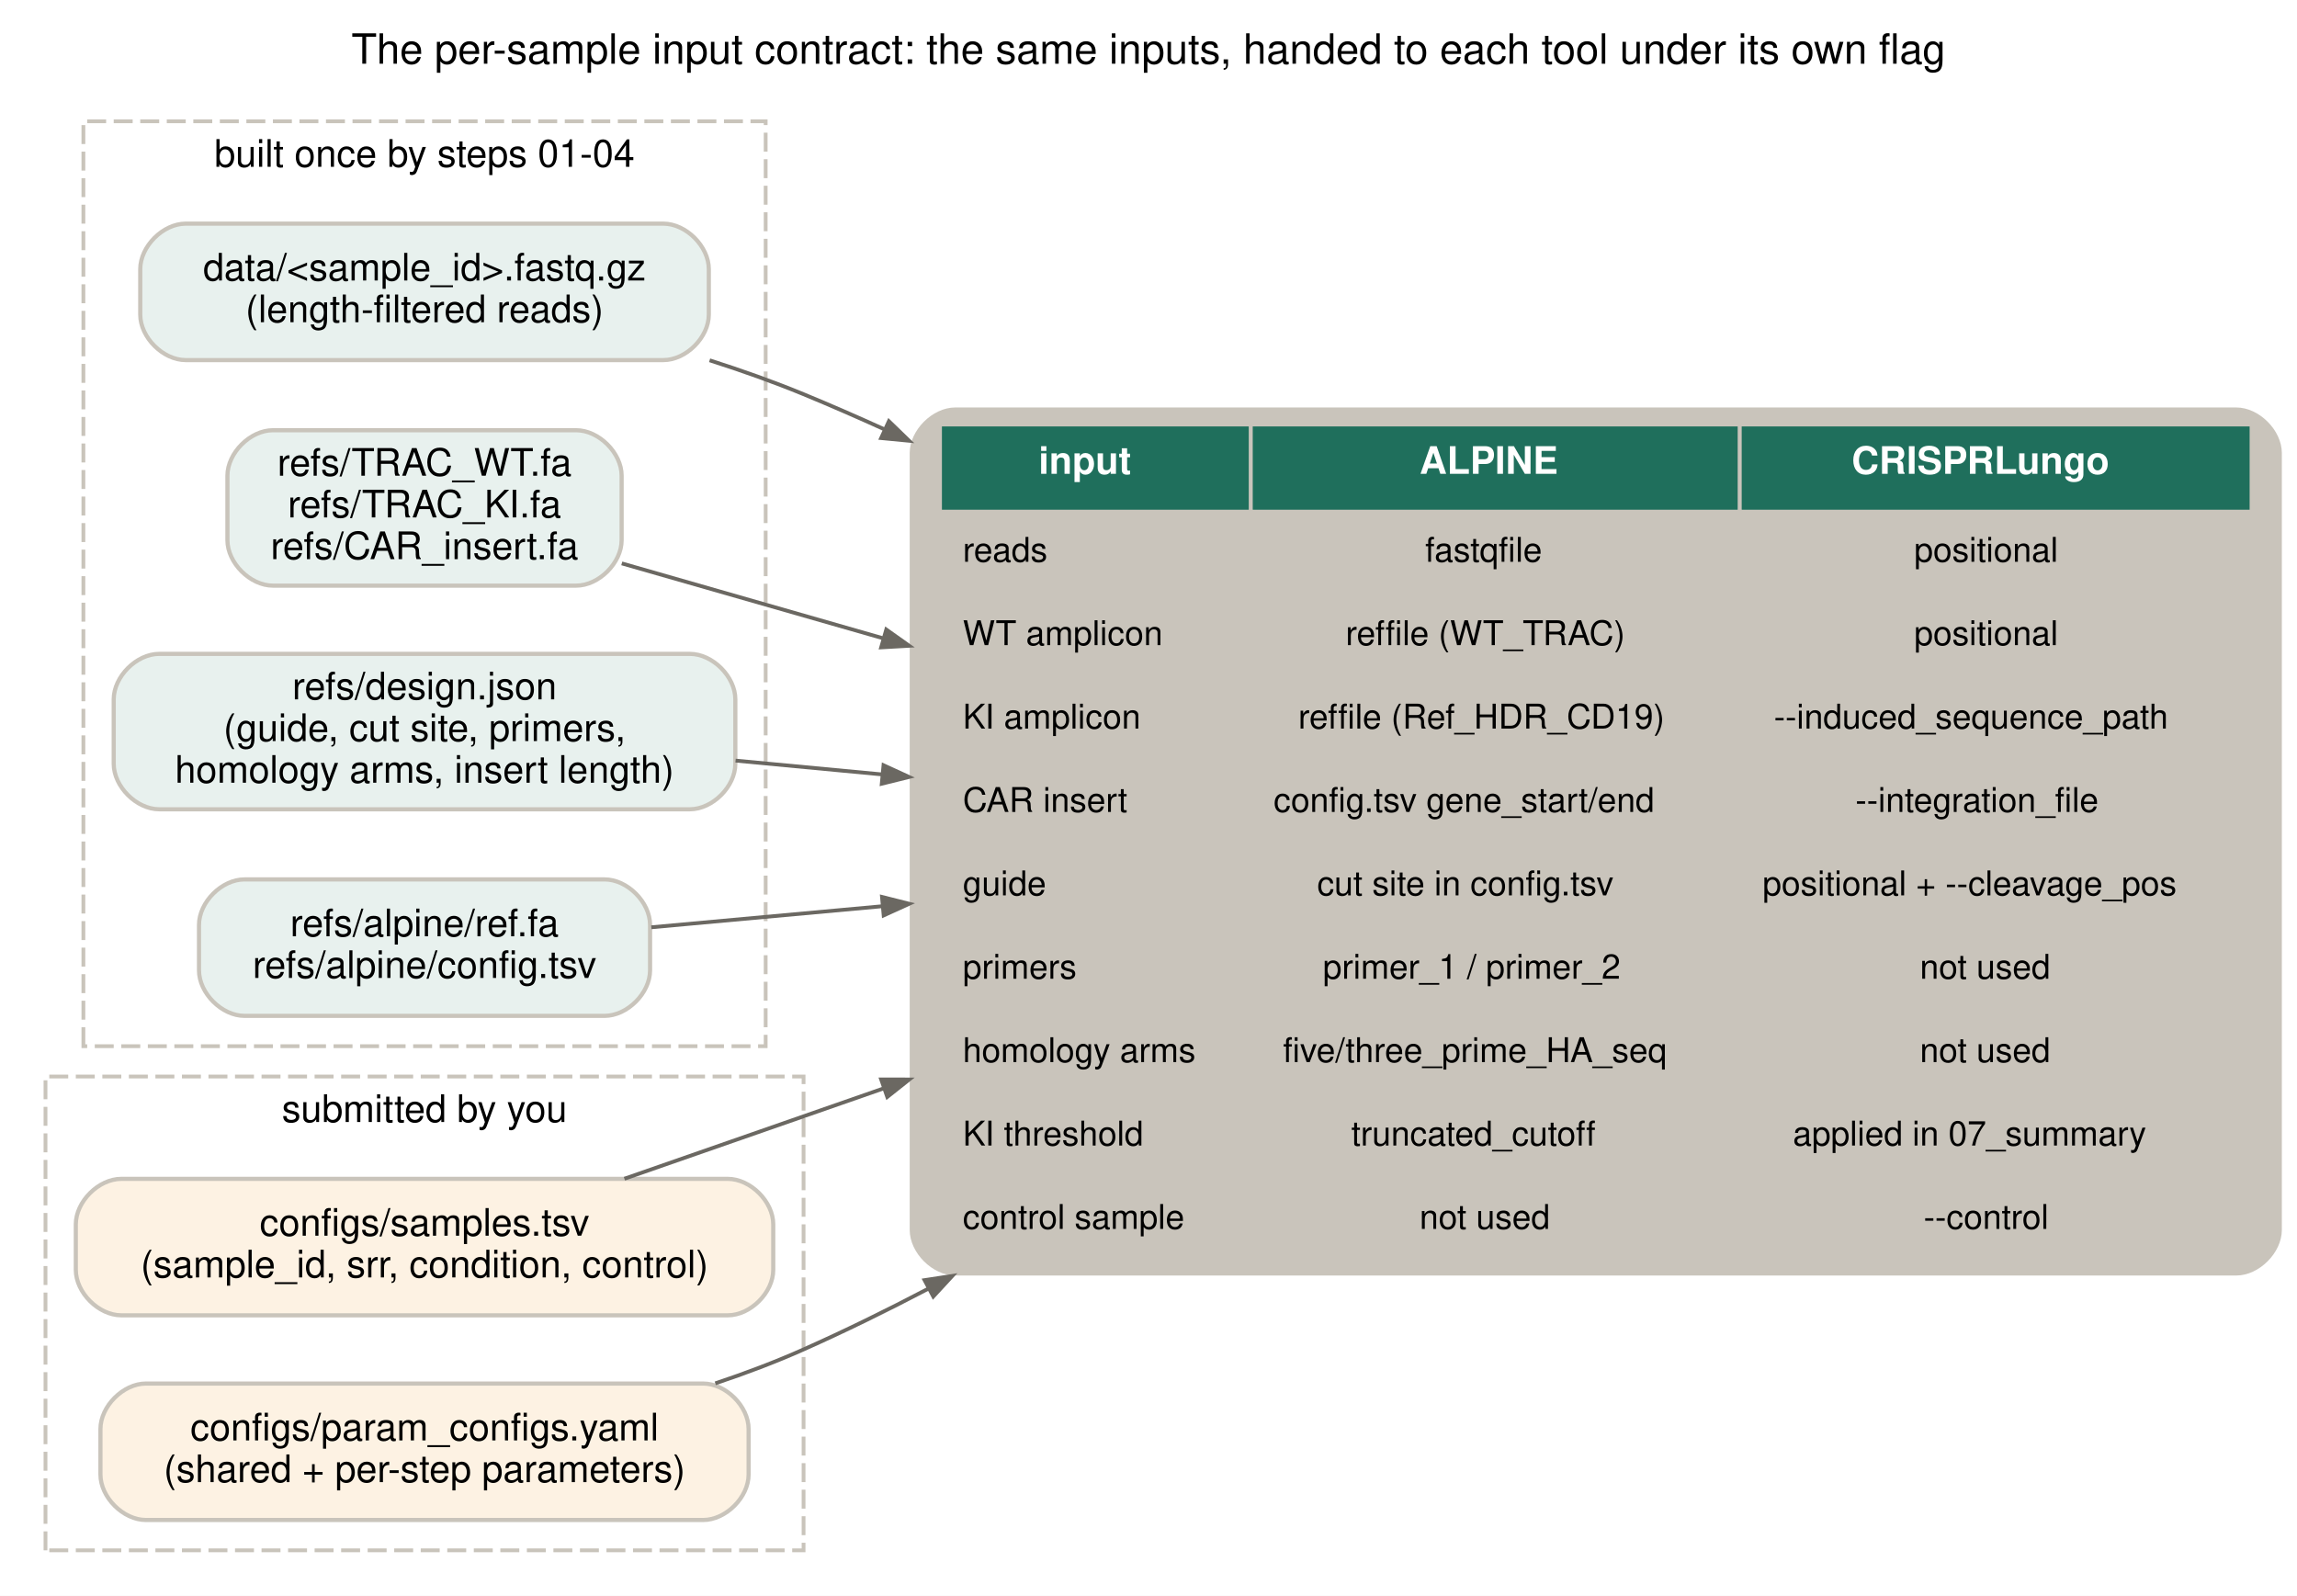
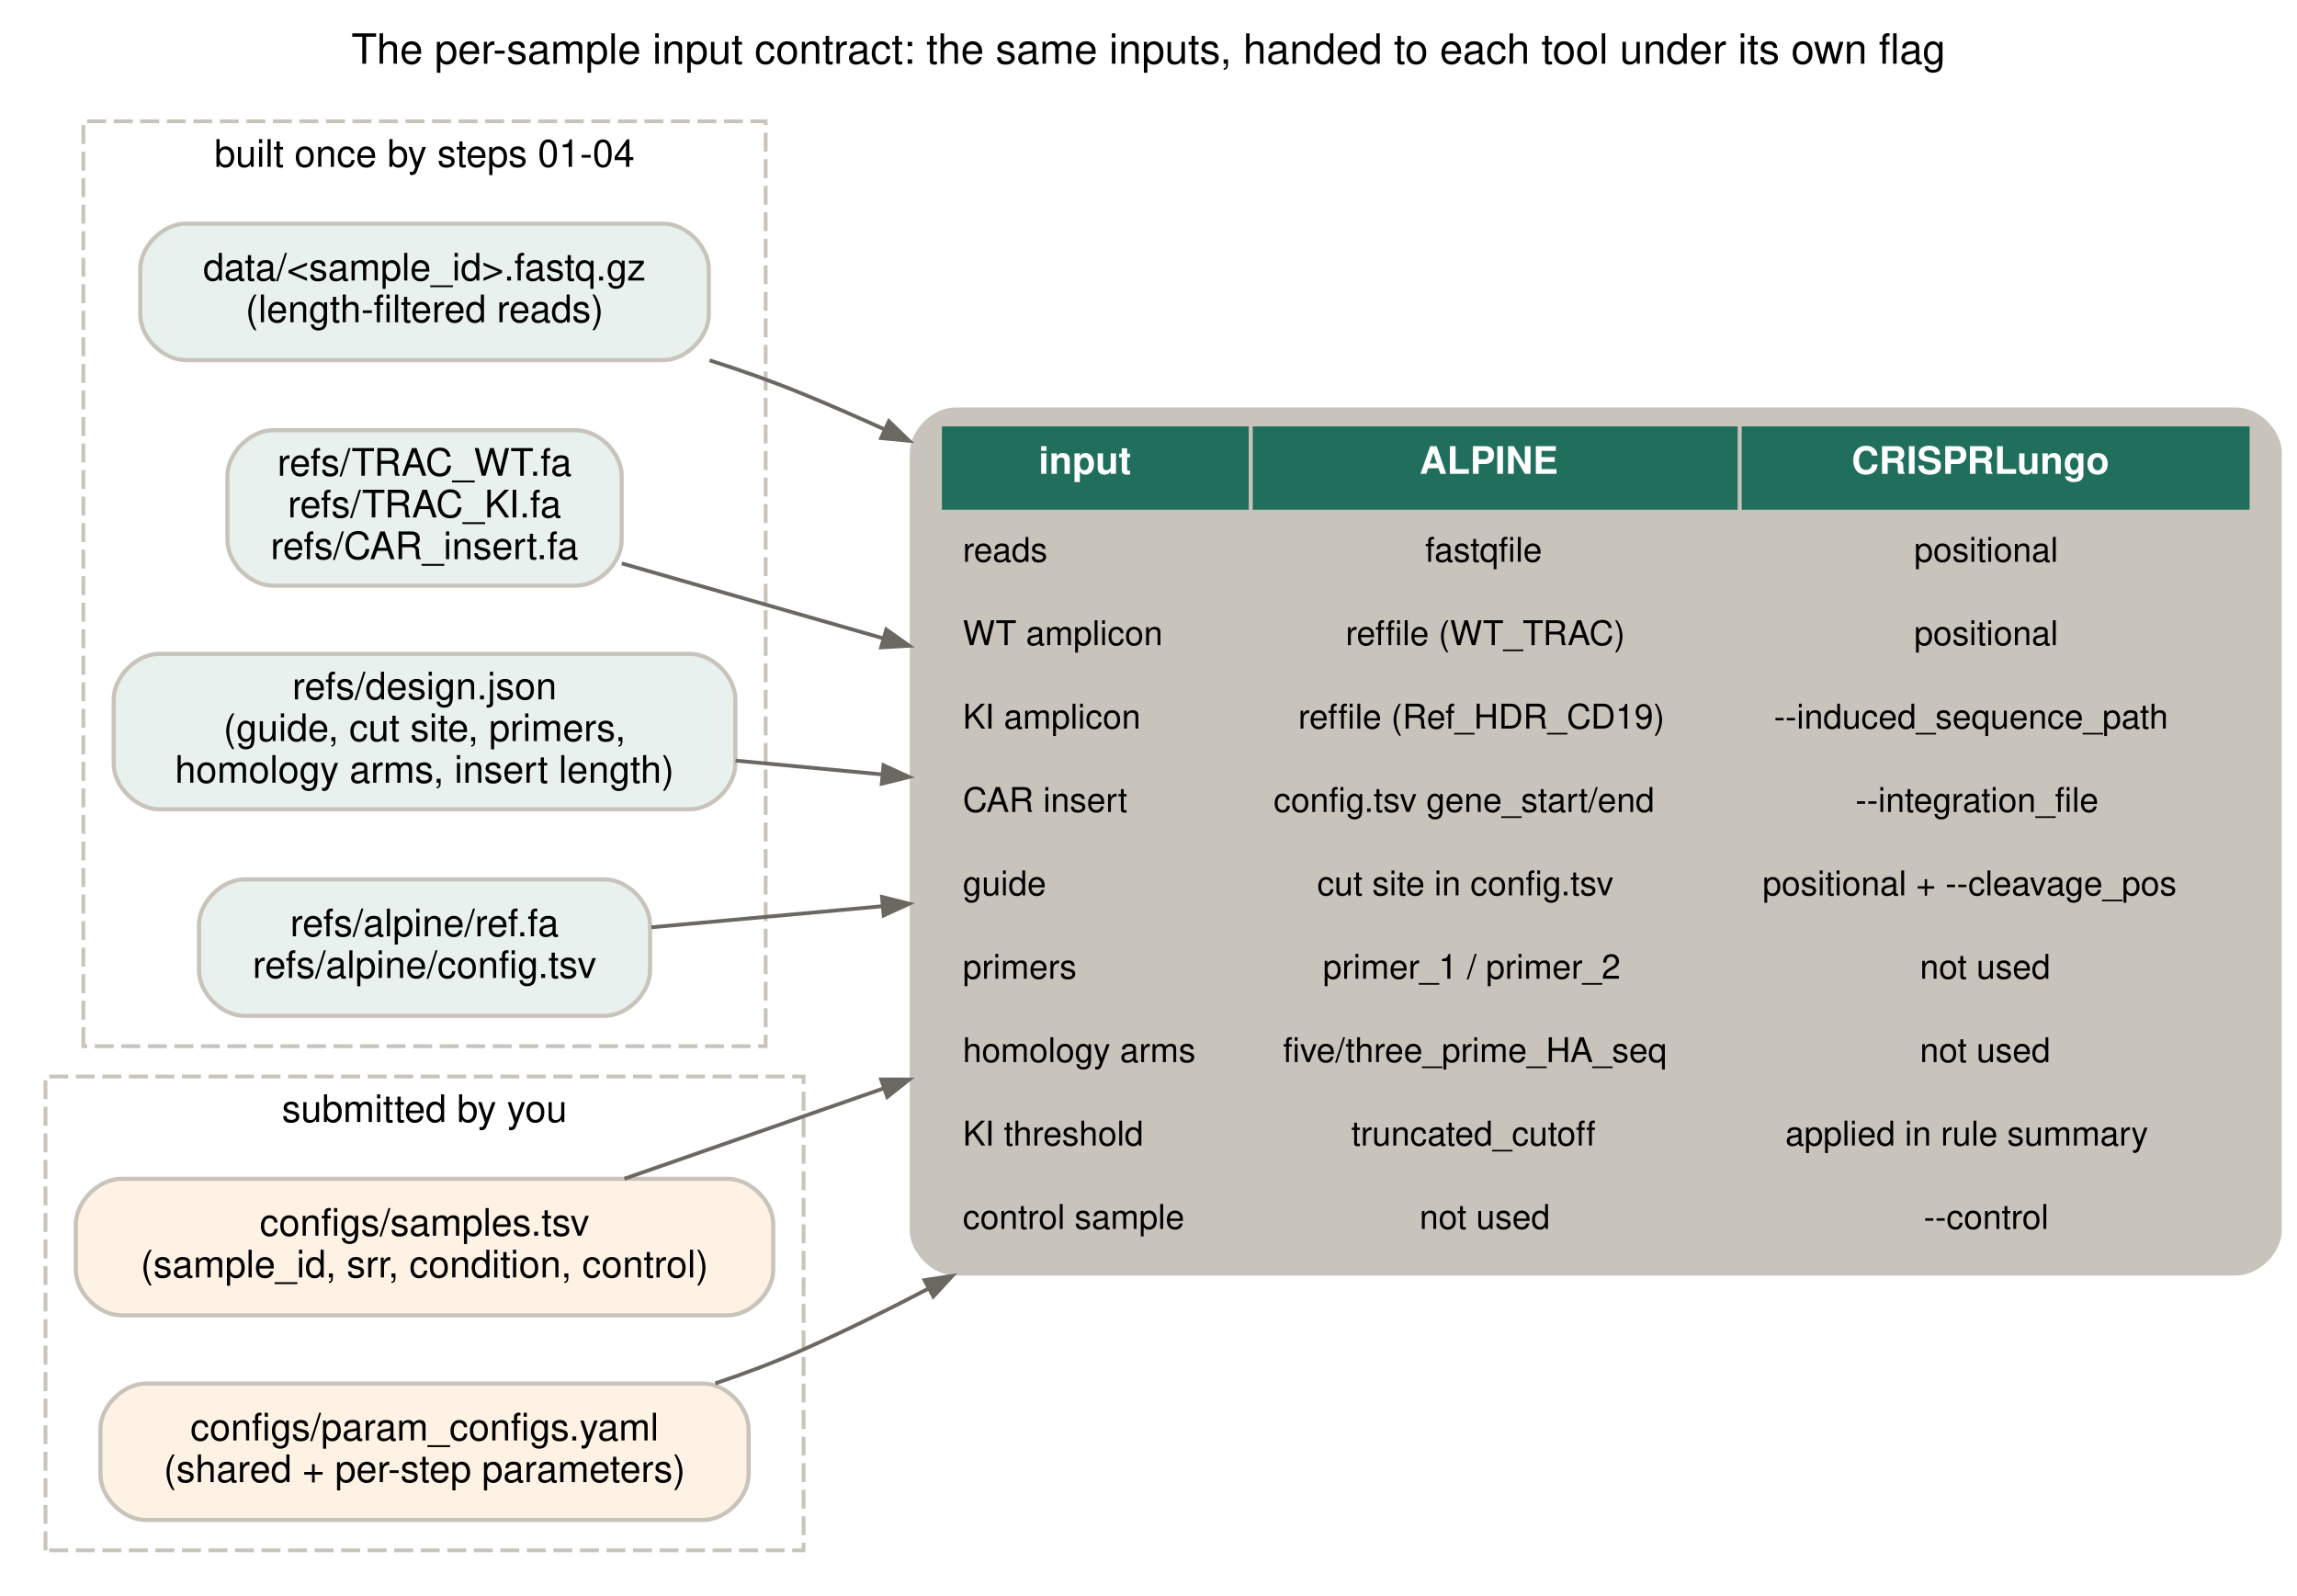
<svg xmlns="http://www.w3.org/2000/svg" width="606pt" height="421pt" viewBox="0.00 0.00 606.00 421.00">
  <g id="graph0" class="graph" transform="scale(1 1) rotate(0) translate(4 417)">
    <polygon fill="white" stroke="transparent" points="-4,4 -4,-417 602,-417 602,4 -4,4" />
    <text text-anchor="middle" x="299" y="-400.2" font-family="Helvetica,sans-Serif" font-size="11.00">The per-sample input contract: the same inputs, handed to each tool under its own flag</text>
    <g id="clust1" class="cluster">
      <polygon fill="white" stroke="#c9c4bb" stroke-dasharray="5,2" points="18,-141 18,-385 198,-385 198,-141 18,-141" />
      <text text-anchor="middle" x="108" y="-373" font-family="Helvetica,sans-Serif" font-size="10.00">built once by steps 01-04</text>
    </g>
    <g id="clust2" class="cluster">
      <polygon fill="white" stroke="#c9c4bb" stroke-dasharray="5,2" points="8,-8 8,-133 208,-133 208,-8 8,-8" />
      <text text-anchor="middle" x="108" y="-121" font-family="Helvetica,sans-Serif" font-size="10.00">submitted by you</text>
    </g>
    <g id="node1" class="node">
      <path fill="#e8f1ee" stroke="#c9c4bb" stroke-width="1.1" d="M171,-358C171,-358 45,-358 45,-358 39,-358 33,-352 33,-346 33,-346 33,-334 33,-334 33,-328 39,-322 45,-322 45,-322 171,-322 171,-322 177,-322 183,-328 183,-334 183,-334 183,-346 183,-346 183,-352 177,-358 171,-358" />
      <text text-anchor="middle" x="108" y="-343" font-family="Helvetica,sans-Serif" font-size="10.00">data/&lt;sample_id&gt;.fastq.gz</text>
      <text text-anchor="middle" x="108" y="-332" font-family="Helvetica,sans-Serif" font-size="10.00">(length-filtered reads)</text>
    </g>
    <g id="node7" class="node">
      <path fill="#c9c4bb" stroke="transparent" stroke-width="1.1" d="M586,-309.5C586,-309.5 248,-309.5 248,-309.5 242,-309.5 236,-303.5 236,-297.5 236,-297.5 236,-92.5 236,-92.5 236,-86.5 242,-80.5 248,-80.5 248,-80.5 586,-80.5 586,-80.5 592,-80.5 598,-86.5 598,-92.5 598,-92.5 598,-297.5 598,-297.5 598,-303.5 592,-309.5 586,-309.5" />
      <polygon fill="#1f6f5c" stroke="transparent" points="244,-282 244,-305 326,-305 326,-282 244,-282" />
      <polygon fill="none" stroke="#c9c4bb" points="244,-282 244,-305 326,-305 326,-282 244,-282" />
      <text text-anchor="start" x="270" y="-292" font-family="Helvetica,sans-Serif" font-weight="bold" font-size="10.00" fill="white">input</text>
      <polygon fill="#1f6f5c" stroke="transparent" points="326,-282 326,-305 455,-305 455,-282 326,-282" />
      <polygon fill="none" stroke="#c9c4bb" points="326,-282 326,-305 455,-305 455,-282 326,-282" />
      <text text-anchor="start" x="370.5" y="-292" font-family="Helvetica,sans-Serif" font-weight="bold" font-size="10.00" fill="white">ALPINE</text>
      <polygon fill="#1f6f5c" stroke="transparent" points="455,-282 455,-305 590,-305 590,-282 455,-282" />
      <polygon fill="none" stroke="#c9c4bb" points="455,-282 455,-305 590,-305 590,-282 455,-282" />
      <text text-anchor="start" x="484.5" y="-292" font-family="Helvetica,sans-Serif" font-weight="bold" font-size="10.00" fill="white">CRISPRLungo</text>
      <polygon fill="none" stroke="#c9c4bb" points="244,-260 244,-282 326,-282 326,-260 244,-260" />
      <text text-anchor="start" x="250" y="-268.8" font-family="Helvetica,sans-Serif" font-size="9.00">reads</text>
      <polygon fill="none" stroke="#c9c4bb" points="326,-260 326,-282 455,-282 455,-260 326,-260" />
      <text text-anchor="start" x="372" y="-268.8" font-family="Helvetica,sans-Serif" font-size="9.00">fastqfile</text>
      <polygon fill="none" stroke="#c9c4bb" points="455,-260 455,-282 590,-282 590,-260 455,-260" />
      <text text-anchor="start" x="501" y="-268.8" font-family="Helvetica,sans-Serif" font-size="9.00">positional</text>
      <polygon fill="none" stroke="#c9c4bb" points="244,-238 244,-260 326,-260 326,-238 244,-238" />
      <text text-anchor="start" x="250" y="-246.8" font-family="Helvetica,sans-Serif" font-size="9.00">WT amplicon</text>
      <polygon fill="none" stroke="#c9c4bb" points="326,-238 326,-260 455,-260 455,-238 326,-238" />
      <text text-anchor="start" x="351" y="-246.8" font-family="Helvetica,sans-Serif" font-size="9.00">reffile (WT_TRAC)</text>
      <polygon fill="none" stroke="#c9c4bb" points="455,-238 455,-260 590,-260 590,-238 455,-238" />
      <text text-anchor="start" x="501" y="-246.8" font-family="Helvetica,sans-Serif" font-size="9.00">positional</text>
      <polygon fill="none" stroke="#c9c4bb" points="244,-216 244,-238 326,-238 326,-216 244,-216" />
      <text text-anchor="start" x="250" y="-224.8" font-family="Helvetica,sans-Serif" font-size="9.00">KI amplicon</text>
      <polygon fill="none" stroke="#c9c4bb" points="326,-216 326,-238 455,-238 455,-216 326,-216" />
      <text text-anchor="start" x="338.5" y="-224.8" font-family="Helvetica,sans-Serif" font-size="9.00">reffile (Ref_HDR_CD19)</text>
      <polygon fill="none" stroke="#c9c4bb" points="455,-216 455,-238 590,-238 590,-216 455,-216" />
      <text text-anchor="start" x="464" y="-224.8" font-family="Helvetica,sans-Serif" font-size="9.00">--induced_sequence_path</text>
      <polygon fill="none" stroke="#c9c4bb" points="244,-194 244,-216 326,-216 326,-194 244,-194" />
      <text text-anchor="start" x="250" y="-202.8" font-family="Helvetica,sans-Serif" font-size="9.00">CAR insert</text>
      <polygon fill="none" stroke="#c9c4bb" points="326,-194 326,-216 455,-216 455,-194 326,-194" />
      <text text-anchor="start" x="332" y="-202.8" font-family="Helvetica,sans-Serif" font-size="9.00">config.tsv gene_start/end</text>
      <polygon fill="none" stroke="#c9c4bb" points="455,-194 455,-216 590,-216 590,-194 455,-194" />
      <text text-anchor="start" x="485.5" y="-202.8" font-family="Helvetica,sans-Serif" font-size="9.00">--integration_file</text>
      <polygon fill="none" stroke="#c9c4bb" points="244,-172 244,-194 326,-194 326,-172 244,-172" />
      <text text-anchor="start" x="250" y="-180.8" font-family="Helvetica,sans-Serif" font-size="9.00">guide</text>
      <polygon fill="none" stroke="#c9c4bb" points="326,-172 326,-194 455,-194 455,-172 326,-172" />
      <text text-anchor="start" x="343.5" y="-180.8" font-family="Helvetica,sans-Serif" font-size="9.00">cut site in config.tsv</text>
      <polygon fill="none" stroke="#c9c4bb" points="455,-172 455,-194 590,-194 590,-172 455,-172" />
      <text text-anchor="start" x="461" y="-180.8" font-family="Helvetica,sans-Serif" font-size="9.00">positional + --cleavage_pos</text>
      <polygon fill="none" stroke="#c9c4bb" points="244,-150 244,-172 326,-172 326,-150 244,-150" />
      <text text-anchor="start" x="250" y="-158.8" font-family="Helvetica,sans-Serif" font-size="9.00">primers</text>
      <polygon fill="none" stroke="#c9c4bb" points="326,-150 326,-172 455,-172 455,-150 326,-150" />
      <text text-anchor="start" x="345" y="-158.8" font-family="Helvetica,sans-Serif" font-size="9.00">primer_1 / primer_2</text>
      <polygon fill="none" stroke="#c9c4bb" points="455,-150 455,-172 590,-172 590,-150 455,-150" />
      <text text-anchor="start" x="502.5" y="-158.8" font-family="Helvetica,sans-Serif" font-size="9.00">not used</text>
      <polygon fill="none" stroke="#c9c4bb" points="244,-128 244,-150 326,-150 326,-128 244,-128" />
      <text text-anchor="start" x="250" y="-136.8" font-family="Helvetica,sans-Serif" font-size="9.00">homology arms</text>
      <polygon fill="none" stroke="#c9c4bb" points="326,-128 326,-150 455,-150 455,-128 326,-128" />
      <text text-anchor="start" x="334.5" y="-136.8" font-family="Helvetica,sans-Serif" font-size="9.00">five/three_prime_HA_seq</text>
      <polygon fill="none" stroke="#c9c4bb" points="455,-128 455,-150 590,-150 590,-128 455,-128" />
      <text text-anchor="start" x="502.5" y="-136.8" font-family="Helvetica,sans-Serif" font-size="9.00">not used</text>
      <polygon fill="none" stroke="#c9c4bb" points="244,-106 244,-128 326,-128 326,-106 244,-106" />
      <text text-anchor="start" x="250" y="-114.8" font-family="Helvetica,sans-Serif" font-size="9.00">KI threshold</text>
      <polygon fill="none" stroke="#c9c4bb" points="326,-106 326,-128 455,-128 455,-106 326,-106" />
      <text text-anchor="start" x="352.5" y="-114.8" font-family="Helvetica,sans-Serif" font-size="9.00">truncated_cutoff</text>
      <polygon fill="none" stroke="#c9c4bb" points="455,-106 455,-128 590,-128 590,-106 455,-106" />
-       <text text-anchor="start" x="469" y="-114.8" font-family="Helvetica,sans-Serif" font-size="9.00">applied in 07_summary</text>
+       <text text-anchor="start" x="467" y="-114.8" font-family="Helvetica,sans-Serif" font-size="9.00">applied in rule summary</text>
      <polygon fill="none" stroke="#c9c4bb" points="244,-84 244,-106 326,-106 326,-84 244,-84" />
      <text text-anchor="start" x="250" y="-92.8" font-family="Helvetica,sans-Serif" font-size="9.00">control sample</text>
      <polygon fill="none" stroke="#c9c4bb" points="326,-84 326,-106 455,-106 455,-84 326,-84" />
      <text text-anchor="start" x="370.5" y="-92.8" font-family="Helvetica,sans-Serif" font-size="9.00">not used</text>
      <polygon fill="none" stroke="#c9c4bb" points="455,-84 455,-106 590,-106 590,-84 455,-84" />
      <text text-anchor="start" x="503.5" y="-92.8" font-family="Helvetica,sans-Serif" font-size="9.00">--control</text>
    </g>
    <g id="edge1" class="edge">
      <path fill="none" stroke="#6b6862" d="M183.21,-321.95C191.67,-319.25 200.09,-316.26 208,-313 215.05,-310.09 222.16,-306.99 229.29,-303.75" />
      <polygon fill="#6b6862" stroke="#6b6862" points="230.51,-305.88 235.84,-300.72 228.46,-301.43 230.51,-305.88" />
    </g>
    <g id="node2" class="node">
      <path fill="#e8f1ee" stroke="#c9c4bb" stroke-width="1.1" d="M148,-303.5C148,-303.5 68,-303.5 68,-303.5 62,-303.5 56,-297.5 56,-291.5 56,-291.5 56,-274.5 56,-274.5 56,-268.5 62,-262.5 68,-262.5 68,-262.5 148,-262.5 148,-262.5 154,-262.5 160,-268.5 160,-274.5 160,-274.5 160,-291.5 160,-291.5 160,-297.5 154,-303.5 148,-303.5" />
      <text text-anchor="middle" x="108" y="-291.5" font-family="Helvetica,sans-Serif" font-size="10.00">refs/TRAC_WT.fa</text>
      <text text-anchor="middle" x="108" y="-280.5" font-family="Helvetica,sans-Serif" font-size="10.00">refs/TRAC_KI.fa</text>
      <text text-anchor="middle" x="108" y="-269.5" font-family="Helvetica,sans-Serif" font-size="10.00">refs/CAR_insert.fa</text>
    </g>
    <g id="edge2" class="edge">
      <path fill="none" stroke="#6b6862" d="M160.04,-268.37C179.84,-262.69 203.82,-255.82 229.08,-248.58" />
      <polygon fill="#6b6862" stroke="#6b6862" points="229.82,-250.92 235.87,-246.63 228.47,-246.21 229.82,-250.92" />
    </g>
    <g id="node3" class="node">
      <path fill="#e8f1ee" stroke="#c9c4bb" stroke-width="1.1" d="M178,-244.5C178,-244.5 38,-244.5 38,-244.5 32,-244.5 26,-238.5 26,-232.5 26,-232.5 26,-215.5 26,-215.5 26,-209.5 32,-203.5 38,-203.5 38,-203.5 178,-203.5 178,-203.5 184,-203.5 190,-209.5 190,-215.5 190,-215.5 190,-232.5 190,-232.5 190,-238.5 184,-244.5 178,-244.5" />
      <text text-anchor="middle" x="108" y="-232.5" font-family="Helvetica,sans-Serif" font-size="10.00">refs/design.json</text>
      <text text-anchor="middle" x="108" y="-221.5" font-family="Helvetica,sans-Serif" font-size="10.00">(guide, cut site, primers,</text>
      <text text-anchor="middle" x="108" y="-210.5" font-family="Helvetica,sans-Serif" font-size="10.00">homology arms, insert length)</text>
    </g>
    <g id="edge3" class="edge">
      <path fill="none" stroke="#6b6862" d="M190.06,-216.34C202.32,-215.19 215.37,-213.95 228.78,-212.69" />
      <polygon fill="#6b6862" stroke="#6b6862" points="229.09,-215.12 235.83,-212.02 228.63,-210.24 229.09,-215.12" />
    </g>
    <g id="node4" class="node">
      <path fill="#e8f1ee" stroke="#c9c4bb" stroke-width="1.1" d="M155.5,-185C155.5,-185 60.5,-185 60.5,-185 54.5,-185 48.5,-179 48.5,-173 48.5,-173 48.5,-161 48.5,-161 48.5,-155 54.5,-149 60.5,-149 60.5,-149 155.5,-149 155.5,-149 161.5,-149 167.5,-155 167.5,-161 167.5,-161 167.5,-173 167.5,-173 167.5,-179 161.5,-185 155.5,-185" />
      <text text-anchor="middle" x="108" y="-170" font-family="Helvetica,sans-Serif" font-size="10.00">refs/alpine/ref.fa</text>
      <text text-anchor="middle" x="108" y="-159" font-family="Helvetica,sans-Serif" font-size="10.00">refs/alpine/config.tsv</text>
    </g>
    <g id="edge4" class="edge">
      <path fill="none" stroke="#6b6862" d="M167.83,-172.37C185.9,-174.01 206.83,-175.92 228.74,-177.92" />
      <polygon fill="#6b6862" stroke="#6b6862" points="228.69,-180.38 235.88,-178.57 229.13,-175.5 228.69,-180.38" />
    </g>
    <g id="node5" class="node">
      <path fill="#fdf2e3" stroke="#c9c4bb" stroke-width="1.1" d="M188,-106C188,-106 28,-106 28,-106 22,-106 16,-100 16,-94 16,-94 16,-82 16,-82 16,-76 22,-70 28,-70 28,-70 188,-70 188,-70 194,-70 200,-76 200,-82 200,-82 200,-94 200,-94 200,-100 194,-106 188,-106" />
      <text text-anchor="middle" x="108" y="-91" font-family="Helvetica,sans-Serif" font-size="10.00">configs/samples.tsv</text>
      <text text-anchor="middle" x="108" y="-80" font-family="Helvetica,sans-Serif" font-size="10.00">(sample_id, srr, condition, control)</text>
    </g>
    <g id="edge5" class="edge">
      <path fill="none" stroke="#6b6862" d="M160.73,-106.03C180.42,-112.89 204.17,-121.17 229.16,-129.88" />
      <polygon fill="#6b6862" stroke="#6b6862" points="228.47,-132.23 235.89,-132.22 230.08,-127.61 228.47,-132.23" />
    </g>
    <g id="node6" class="node">
      <path fill="#fdf2e3" stroke="#c9c4bb" stroke-width="1.1" d="M181.5,-52C181.5,-52 34.5,-52 34.5,-52 28.5,-52 22.5,-46 22.5,-40 22.5,-40 22.5,-28 22.5,-28 22.5,-22 28.5,-16 34.5,-16 34.5,-16 181.5,-16 181.5,-16 187.5,-16 193.5,-22 193.5,-28 193.5,-28 193.5,-40 193.5,-40 193.5,-46 187.5,-52 181.5,-52" />
      <text text-anchor="middle" x="108" y="-37" font-family="Helvetica,sans-Serif" font-size="10.00">configs/param_configs.yaml</text>
      <text text-anchor="middle" x="108" y="-26" font-family="Helvetica,sans-Serif" font-size="10.00">(shared + per-step parameters)</text>
    </g>
    <g id="edge6" class="edge">
      <path fill="none" stroke="#6b6862" d="M184.71,-52.05C192.7,-54.72 200.6,-57.7 208,-61 218.91,-65.86 229.89,-71.25 240.82,-76.98" />
      <polygon fill="#6b6862" stroke="#6b6862" points="239.92,-79.28 247.25,-80.4 242.22,-74.95 239.92,-79.28" />
    </g>
  </g>
</svg>
